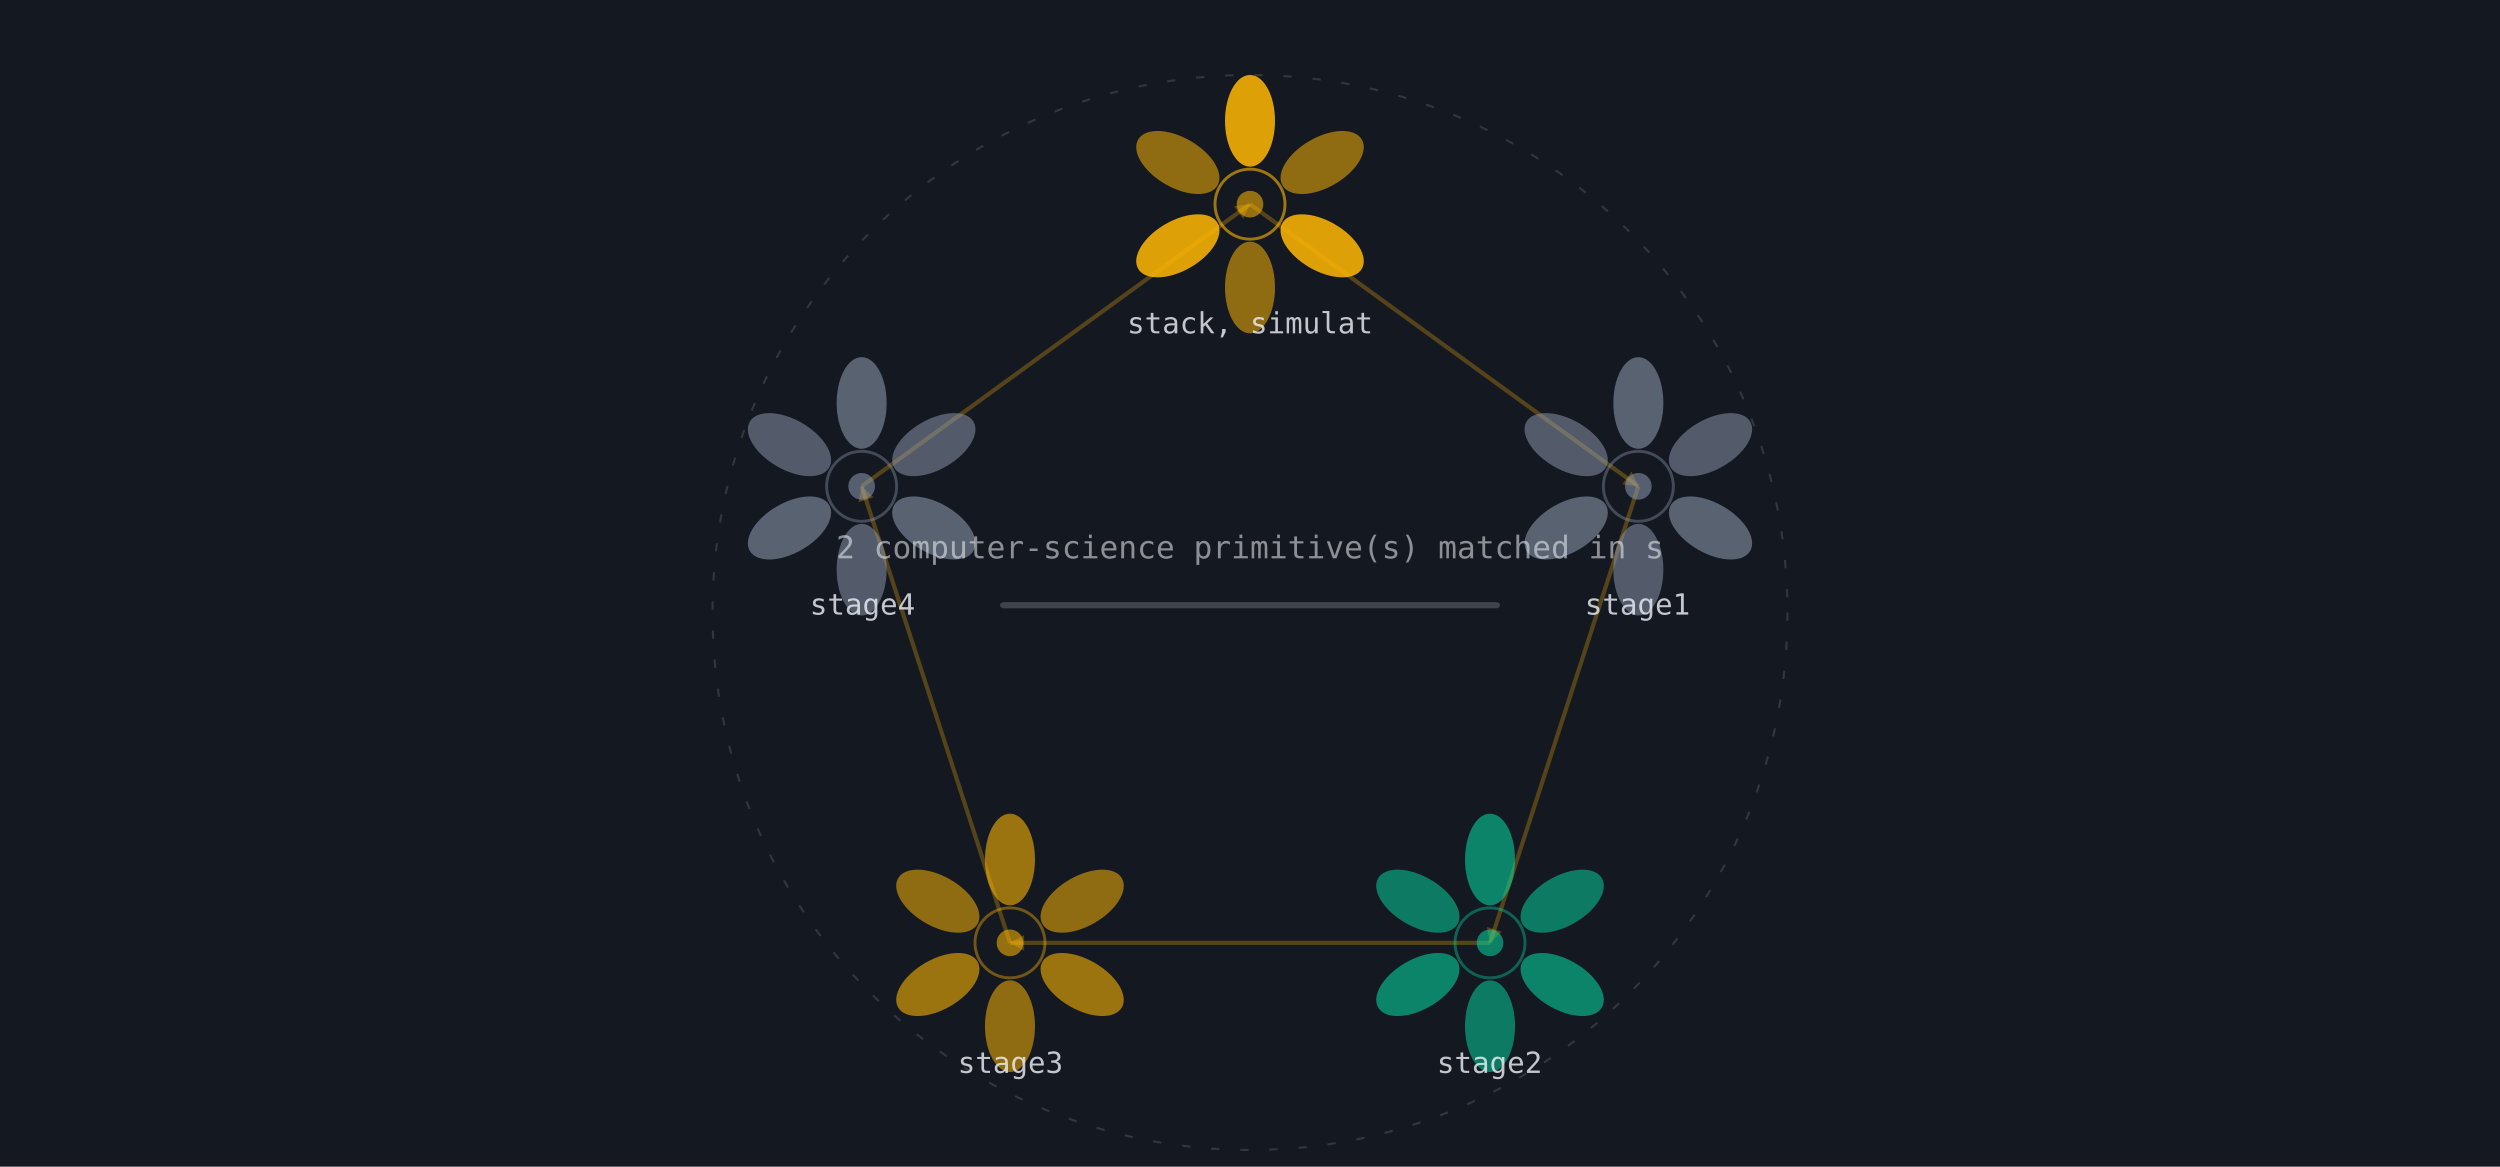
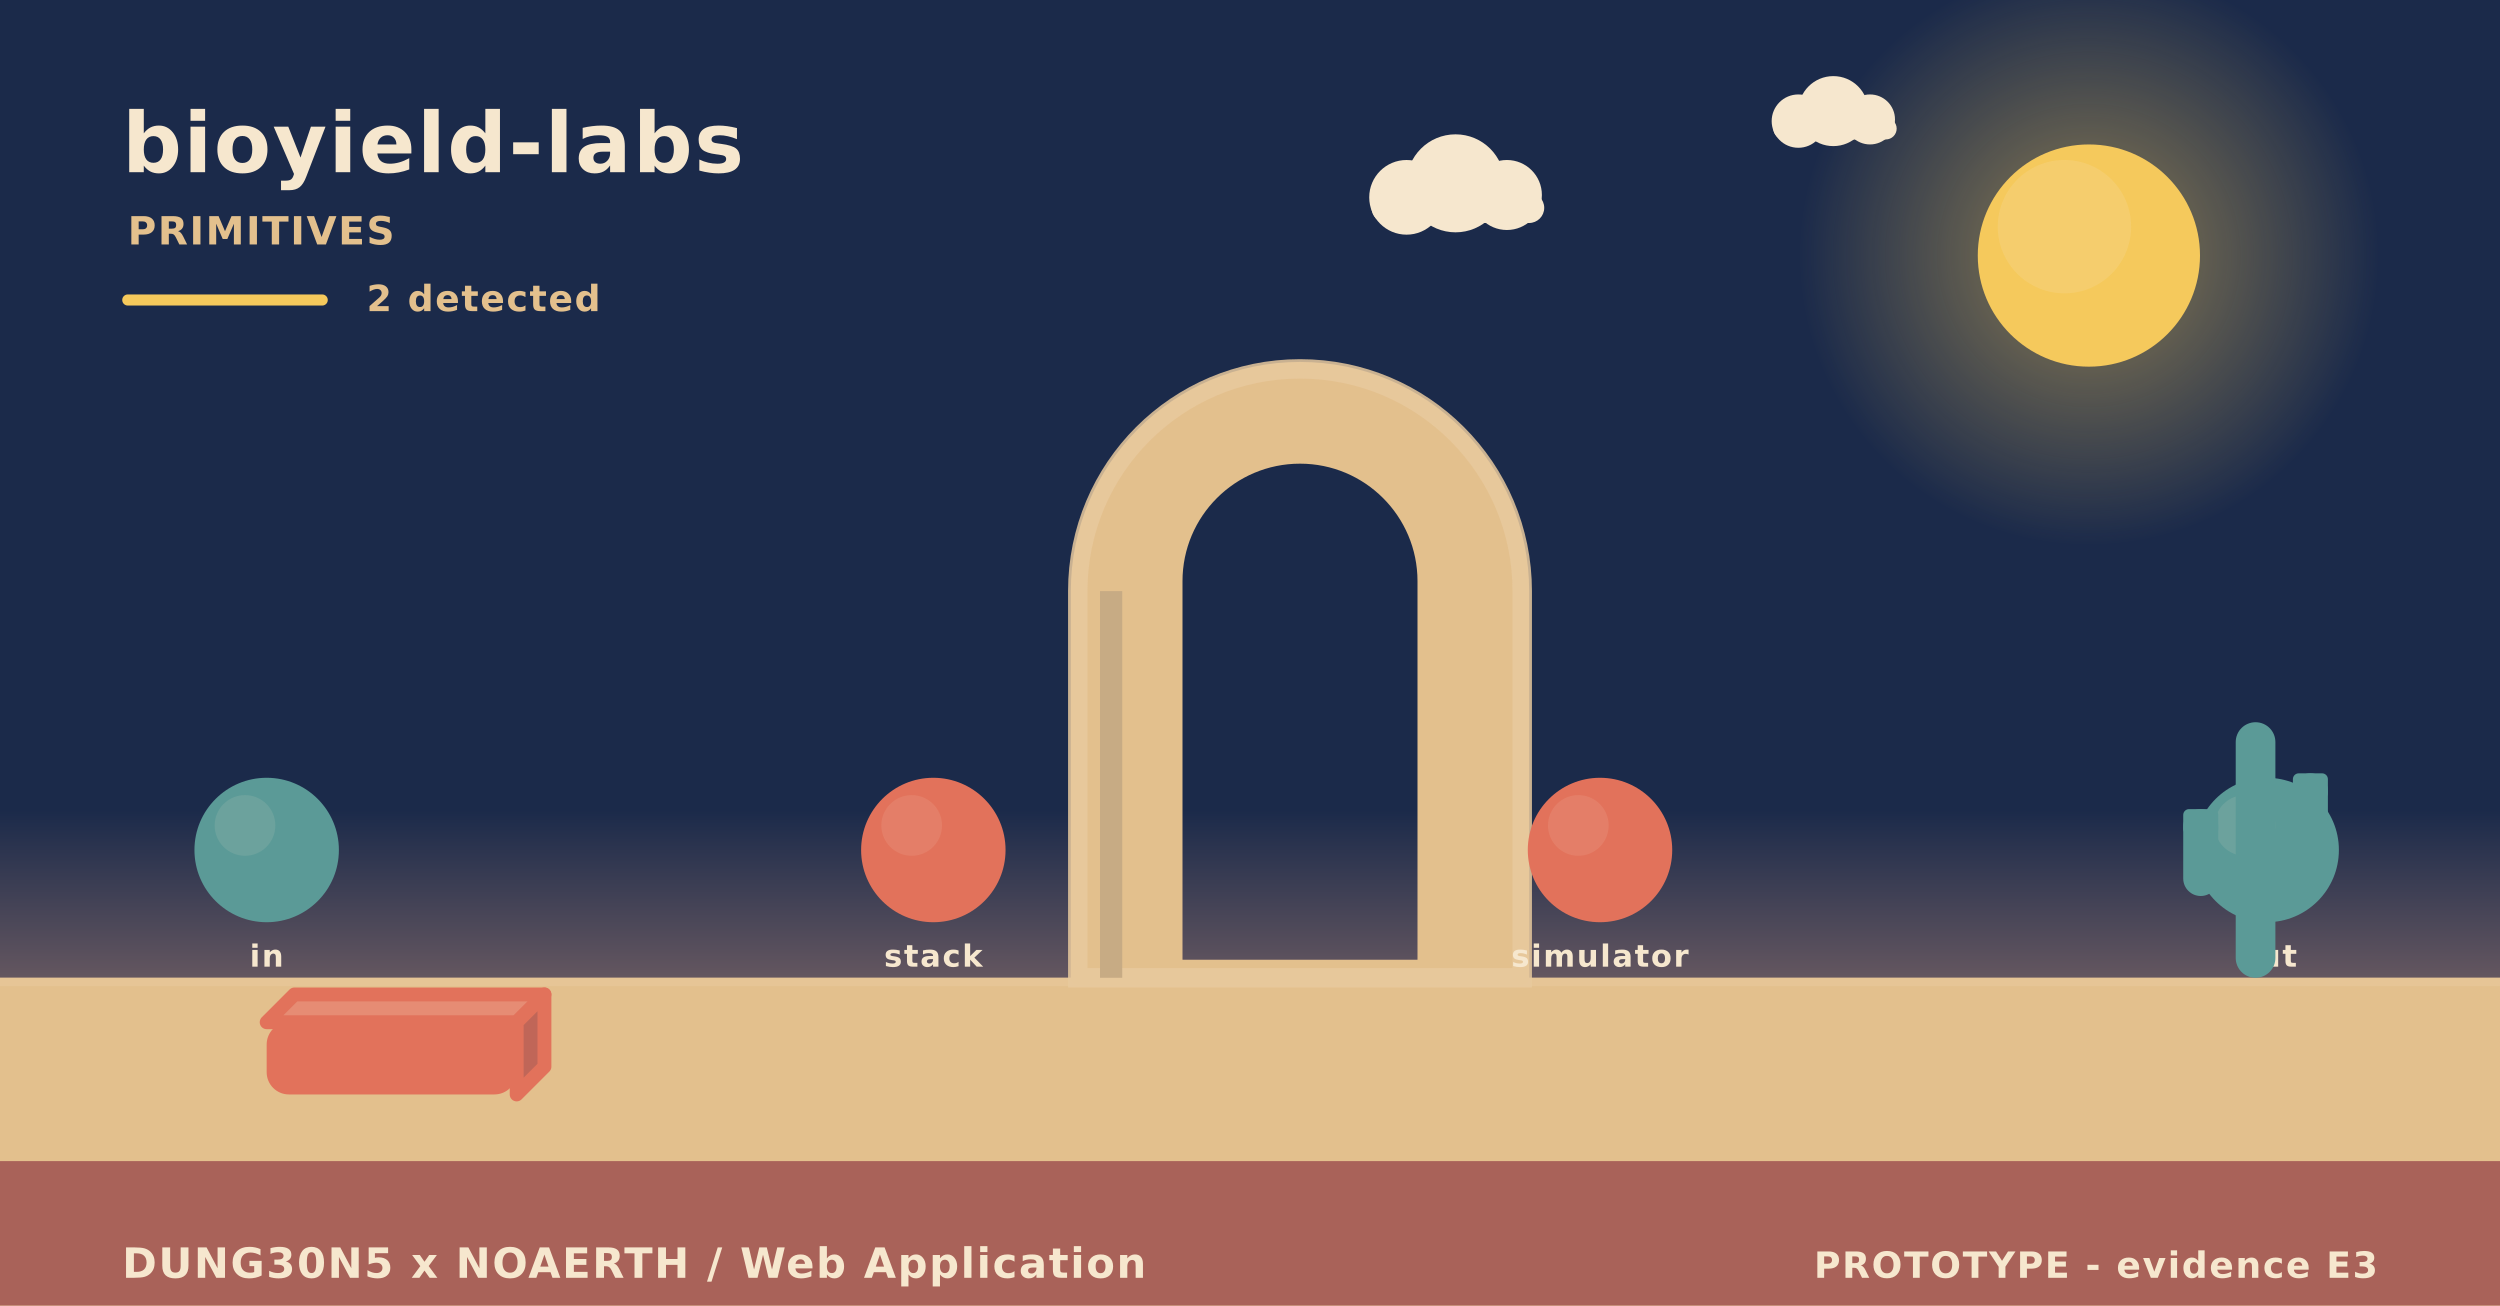
- <svg xmlns="http://www.w3.org/2000/svg" viewBox="0 0 1200 560" width="1200" height="560" role="img" aria-label="bioyield-labs state machine">
-   <rect width="1200" height="560" fill="#141821" />
-   <defs>
-     <linearGradient id="gs" x1="0" y1="0" x2="1" y2="1">
-       <stop offset="0%" stop-color="#ffb703" />
-       <stop offset="100%" stop-color="#8d99ae" />
-     </linearGradient>
-   </defs>
-   <circle cx="600.00" cy="294.00" r="258.00" fill="none" stroke="rgba(238,241,246,0.140)" stroke-width="1.00" opacity="1.00" stroke-dasharray="4 10" />
-   <line x1="600.00" y1="98.00" x2="786.41" y2="233.43" stroke="rgba(255,183,3,0.500)" stroke-width="2.00" opacity="0.55" />
-   <polygon points="786.41,233.43 783.14,226.36 778.67,232.51" fill="rgba(255,183,3,0.500)" opacity="0.55" />
-   <line x1="786.41" y1="233.43" x2="715.21" y2="452.57" stroke="rgba(255,183,3,0.500)" stroke-width="2.00" opacity="0.55" />
-   <polygon points="715.21,452.57 720.92,447.27 713.69,444.93" fill="rgba(255,183,3,0.500)" opacity="0.55" />
-   <line x1="715.21" y1="452.57" x2="484.79" y2="452.57" stroke="rgba(255,183,3,0.500)" stroke-width="2.00" opacity="0.55" />
-   <polygon points="484.79,452.57 491.59,456.37 491.59,448.77" fill="rgba(255,183,3,0.500)" opacity="0.55" />
-   <line x1="484.79" y1="452.57" x2="413.59" y2="233.43" stroke="rgba(255,183,3,0.500)" stroke-width="2.00" opacity="0.55" />
-   <polygon points="413.59,233.43 412.08,241.07 419.31,238.73" fill="rgba(255,183,3,0.500)" opacity="0.55" />
-   <line x1="413.59" y1="233.43" x2="600.00" y2="98.00" stroke="rgba(255,183,3,0.500)" stroke-width="2.00" opacity="0.55" />
-   <polygon points="600.00,98.00 592.27,98.92 596.73,105.07" fill="rgba(255,183,3,0.500)" opacity="0.55" />
-   <ellipse cx="600.00" cy="58.00" rx="12.00" ry="22.00" fill="rgba(255,183,3,0.900)" opacity="0.95" transform="rotate(0.0 600.00 58.00)" />
-   <ellipse cx="634.64" cy="78.00" rx="12.00" ry="22.00" fill="rgba(255,183,3,0.550)" opacity="0.95" transform="rotate(60.0 634.64 78.00)" />
-   <ellipse cx="634.64" cy="118.00" rx="12.00" ry="22.00" fill="rgba(255,183,3,0.900)" opacity="0.95" transform="rotate(120.0 634.64 118.00)" />
-   <ellipse cx="600.00" cy="138.00" rx="12.00" ry="22.00" fill="rgba(255,183,3,0.550)" opacity="0.95" transform="rotate(180.0 600.00 138.00)" />
-   <ellipse cx="565.36" cy="118.00" rx="12.00" ry="22.00" fill="rgba(255,183,3,0.900)" opacity="0.95" transform="rotate(240.0 565.36 118.00)" />
-   <ellipse cx="565.36" cy="78.00" rx="12.00" ry="22.00" fill="rgba(255,183,3,0.550)" opacity="0.95" transform="rotate(300.0 565.36 78.00)" />
-   <circle cx="600.00" cy="98.00" r="16.80" fill="none" stroke="rgba(255,183,3,0.900)" stroke-width="1.40" opacity="0.66" />
-   <circle cx="600.00" cy="98.00" r="6.40" fill="rgba(255,183,3,0.550)" opacity="1.00" />
-   <text x="600" y="160" font-family="ui-monospace,Menlo,monospace" font-size="14" fill="rgba(238,241,246,0.800)" text-anchor="middle">stack, simulat</text>
-   <ellipse cx="786.41" cy="193.43" rx="12.00" ry="22.00" fill="rgba(141,153,174,0.600)" opacity="0.95" transform="rotate(0.0 786.41 193.43)" />
-   <ellipse cx="821.05" cy="213.43" rx="12.00" ry="22.00" fill="rgba(141,153,174,0.550)" opacity="0.95" transform="rotate(60.0 821.05 213.43)" />
-   <ellipse cx="821.05" cy="253.43" rx="12.00" ry="22.00" fill="rgba(141,153,174,0.600)" opacity="0.95" transform="rotate(120.0 821.05 253.43)" />
-   <ellipse cx="786.41" cy="273.43" rx="12.00" ry="22.00" fill="rgba(141,153,174,0.550)" opacity="0.95" transform="rotate(180.0 786.41 273.43)" />
-   <ellipse cx="751.77" cy="253.43" rx="12.00" ry="22.00" fill="rgba(141,153,174,0.600)" opacity="0.95" transform="rotate(240.0 751.77 253.43)" />
-   <ellipse cx="751.77" cy="213.43" rx="12.00" ry="22.00" fill="rgba(141,153,174,0.550)" opacity="0.95" transform="rotate(300.0 751.77 213.43)" />
-   <circle cx="786.41" cy="233.43" r="16.80" fill="none" stroke="rgba(141,153,174,0.600)" stroke-width="1.40" opacity="0.66" />
-   <circle cx="786.41" cy="233.43" r="6.40" fill="rgba(141,153,174,0.550)" opacity="1.00" />
-   <text x="786" y="295" font-family="ui-monospace,Menlo,monospace" font-size="14" fill="rgba(238,241,246,0.800)" text-anchor="middle">stage1</text>
-   <ellipse cx="715.21" cy="412.57" rx="12.00" ry="22.00" fill="rgba(6,214,160,0.600)" opacity="0.95" transform="rotate(0.0 715.21 412.57)" />
-   <ellipse cx="749.85" cy="432.57" rx="12.00" ry="22.00" fill="rgba(6,214,160,0.550)" opacity="0.95" transform="rotate(60.0 749.85 432.57)" />
-   <ellipse cx="749.85" cy="472.57" rx="12.00" ry="22.00" fill="rgba(6,214,160,0.600)" opacity="0.95" transform="rotate(120.0 749.85 472.57)" />
-   <ellipse cx="715.21" cy="492.57" rx="12.00" ry="22.00" fill="rgba(6,214,160,0.550)" opacity="0.95" transform="rotate(180.0 715.21 492.57)" />
-   <ellipse cx="680.56" cy="472.57" rx="12.00" ry="22.00" fill="rgba(6,214,160,0.600)" opacity="0.95" transform="rotate(240.0 680.56 472.57)" />
-   <ellipse cx="680.56" cy="432.57" rx="12.00" ry="22.00" fill="rgba(6,214,160,0.550)" opacity="0.95" transform="rotate(300.0 680.56 432.57)" />
-   <circle cx="715.21" cy="452.57" r="16.80" fill="none" stroke="rgba(6,214,160,0.600)" stroke-width="1.40" opacity="0.66" />
-   <circle cx="715.21" cy="452.57" r="6.40" fill="rgba(6,214,160,0.550)" opacity="1.00" />
-   <text x="715" y="515" font-family="ui-monospace,Menlo,monospace" font-size="14" fill="rgba(238,241,246,0.800)" text-anchor="middle">stage2</text>
-   <ellipse cx="484.79" cy="412.57" rx="12.00" ry="22.00" fill="rgba(255,183,3,0.600)" opacity="0.95" transform="rotate(0.0 484.79 412.57)" />
-   <ellipse cx="519.44" cy="432.57" rx="12.00" ry="22.00" fill="rgba(255,183,3,0.550)" opacity="0.95" transform="rotate(60.0 519.44 432.57)" />
-   <ellipse cx="519.44" cy="472.57" rx="12.00" ry="22.00" fill="rgba(255,183,3,0.600)" opacity="0.95" transform="rotate(120.0 519.44 472.57)" />
-   <ellipse cx="484.79" cy="492.57" rx="12.00" ry="22.00" fill="rgba(255,183,3,0.550)" opacity="0.95" transform="rotate(180.0 484.79 492.57)" />
-   <ellipse cx="450.15" cy="472.57" rx="12.00" ry="22.00" fill="rgba(255,183,3,0.600)" opacity="0.95" transform="rotate(240.0 450.15 472.57)" />
-   <ellipse cx="450.15" cy="432.57" rx="12.00" ry="22.00" fill="rgba(255,183,3,0.550)" opacity="0.95" transform="rotate(300.0 450.15 432.57)" />
-   <circle cx="484.79" cy="452.57" r="16.80" fill="none" stroke="rgba(255,183,3,0.600)" stroke-width="1.40" opacity="0.66" />
-   <circle cx="484.79" cy="452.57" r="6.40" fill="rgba(255,183,3,0.550)" opacity="1.00" />
-   <text x="485" y="515" font-family="ui-monospace,Menlo,monospace" font-size="14" fill="rgba(238,241,246,0.800)" text-anchor="middle">stage3</text>
-   <ellipse cx="413.59" cy="193.43" rx="12.00" ry="22.00" fill="rgba(141,153,174,0.600)" opacity="0.95" transform="rotate(0.0 413.59 193.43)" />
-   <ellipse cx="448.23" cy="213.43" rx="12.00" ry="22.00" fill="rgba(141,153,174,0.550)" opacity="0.95" transform="rotate(60.0 448.23 213.43)" />
-   <ellipse cx="448.23" cy="253.43" rx="12.00" ry="22.00" fill="rgba(141,153,174,0.600)" opacity="0.95" transform="rotate(120.0 448.23 253.43)" />
-   <ellipse cx="413.59" cy="273.43" rx="12.00" ry="22.00" fill="rgba(141,153,174,0.550)" opacity="0.95" transform="rotate(180.0 413.59 273.43)" />
-   <ellipse cx="378.95" cy="253.43" rx="12.00" ry="22.00" fill="rgba(141,153,174,0.600)" opacity="0.95" transform="rotate(240.0 378.95 253.43)" />
-   <ellipse cx="378.95" cy="213.43" rx="12.00" ry="22.00" fill="rgba(141,153,174,0.550)" opacity="0.95" transform="rotate(300.0 378.95 213.43)" />
-   <circle cx="413.59" cy="233.43" r="16.80" fill="none" stroke="rgba(141,153,174,0.600)" stroke-width="1.40" opacity="0.66" />
-   <circle cx="413.59" cy="233.43" r="6.40" fill="rgba(141,153,174,0.550)" opacity="1.00" />
-   <text x="414" y="295" font-family="ui-monospace,Menlo,monospace" font-size="14" fill="rgba(238,241,246,0.800)" text-anchor="middle">stage4</text>
-   <rect x="480.00" y="289.00" width="240.00" height="3.00" rx="2.00" fill="rgba(238,241,246,0.200)" opacity="1.00" />
-   <text x="600" y="268" font-family="ui-monospace,Menlo,monospace" font-size="15" fill="rgba(238,241,246,0.550)" text-anchor="middle">2 computer-science primitive(s) matched in s</text>
+ <svg xmlns="http://www.w3.org/2000/svg" width="900" height="470" viewBox="0 0 900 470" role="img" aria-label="bioyield-labs - how it behaves">
+   <linearGradient id="skys" x1="0" y1="0" x2="0" y2="1">
+     <stop offset="0" stop-color="#1b2a4a" />
+     <stop offset="0.62" stop-color="#1b2a4a" />
+     <stop offset="1" stop-color="#f3ad8a" />
+   </linearGradient>
+   <rect width="900" height="470" fill="url(#skys)" />
+   <radialGradient id="suns">
+     <stop offset="0.35" stop-color="#f5c95c" stop-opacity="0.34" />
+     <stop offset="1" stop-color="#f5c95c" stop-opacity="0" />
+   </radialGradient>
+   <circle cx="752" cy="92" r="104" fill="url(#suns)" />
+   <circle cx="752" cy="92" r="40" fill="#f5c95c" />
+   <circle cx="743.2" cy="81.6" r="24" fill="#f5d27e" opacity="0.5" />
+   <g>
+     <circle cx="524" cy="66" r="17.64" fill="#f6e7ce" />
+     <circle cx="506.36" cy="71.04" r="13.44" fill="#f6e7ce" />
+     <circle cx="542.48" cy="70.2" r="12.6" fill="#f6e7ce" />
+     <rect x="493.76" y="69.36" width="62.16" height="10.92" rx="5.46" fill="#f6e7ce" />
+   </g>
+   <g>
+     <circle cx="660" cy="40" r="12.6" fill="#f6e7ce" />
+     <circle cx="647.4" cy="43.6" r="9.6" fill="#f6e7ce" />
+     <circle cx="673.2" cy="43" r="9" fill="#f6e7ce" />
+     <rect x="638.4" y="42.4" width="44.4" height="7.8" rx="3.9" fill="#f6e7ce" />
+   </g>
+   <rect x="0" y="352" width="900" height="118" fill="#e3c08d" />
+   <rect x="0" y="352" width="900" height="3" fill="#e6c596" />
+   <text x="44" y="62" font-family="Verdana,DejaVu Sans,sans-serif" font-size="30" font-weight="700" letter-spacing="0.6" fill="#f6e7ce" text-anchor="start">bioyield-labs</text>
+   <text x="46" y="88" font-family="Verdana,DejaVu Sans,sans-serif" font-size="14" font-weight="700" letter-spacing="0.6" fill="#e3c08d" text-anchor="start">PRIMITIVES</text>
+   <rect x="44" y="106" width="74" height="4" rx="2" fill="#f5c95c" />
+   <text x="132" y="112" font-family="Verdana,DejaVu Sans,sans-serif" font-size="13" font-weight="700" letter-spacing="0.6" fill="#e3c08d" text-anchor="start">2 detected</text>
+   <path d="M388,352 L388,212.8 A80,80 0 0 1 548,212.8 L548,352 Z M423.2,348 L423.2,209.22 A44.8,44.8 0 0 1 512.8,209.22 L512.8,348 Z" fill="#e3c08d" fill-rule="evenodd" stroke="#e3c08d" stroke-width="5" stroke-linejoin="round" />
+   <path d="M388,352 L388,212.8 A80,80 0 0 1 548,212.8 L548,352 Z" fill="none" stroke="#e8c99d" stroke-width="7" stroke-linecap="round" opacity="0.85" />
+   <rect x="396" y="212.8" width="8" height="139.2" fill="#c7ab84" />
+   <circle cx="96" cy="306" r="26" fill="#5b9a97" />
+   <circle cx="88.2" cy="297.16" r="10.92" fill="#7aa9a2" opacity="0.55" />
+   <text x="96" y="348" font-family="Verdana,DejaVu Sans,sans-serif" font-size="11" font-weight="700" letter-spacing="0.6" fill="#f6e7ce" text-anchor="middle">in</text>
+   <circle cx="336" cy="306" r="26" fill="#e2725b" />
+   <circle cx="328.2" cy="297.16" r="10.92" fill="#e68972" opacity="0.55" />
+   <text x="336" y="348" font-family="Verdana,DejaVu Sans,sans-serif" font-size="11" font-weight="700" letter-spacing="0.6" fill="#f6e7ce" text-anchor="middle">stack</text>
+   <circle cx="576" cy="306" r="26" fill="#e2725b" />
+   <circle cx="568.2" cy="297.16" r="10.92" fill="#e68972" opacity="0.55" />
+   <text x="576" y="348" font-family="Verdana,DejaVu Sans,sans-serif" font-size="11" font-weight="700" letter-spacing="0.6" fill="#f6e7ce" text-anchor="middle">simulator</text>
+   <circle cx="816" cy="306" r="26" fill="#5b9a97" />
+   <circle cx="808.2" cy="297.16" r="10.92" fill="#7aa9a2" opacity="0.55" />
+   <text x="816" y="348" font-family="Verdana,DejaVu Sans,sans-serif" font-size="11" font-weight="700" letter-spacing="0.6" fill="#f6e7ce" text-anchor="middle">out</text>
+   <path d="M96,368 L186,368 L196,358 L106,358 Z" fill="#e68c74" stroke="#e2725b" stroke-width="5" stroke-linejoin="round" />
+   <path d="M186,368 L196,358 L196,384 L186,394 Z" fill="#c06658" stroke="#e2725b" stroke-width="5" stroke-linejoin="round" />
+   <rect x="96" y="368" width="90" height="26" rx="8" fill="#e2725b" />
+   <rect x="804.86" y="260" width="14.28" height="92" rx="7.14" fill="#5b9a97" />
+   <rect x="785.96" y="291.28" width="12.6" height="31.28" rx="6.3" fill="#5b9a97" />
+   <rect x="785.96" y="291.28" width="12.6" height="9.2" rx="2.1" fill="#5b9a97" />
+   <rect x="825.44" y="278.4" width="12.6" height="31.28" rx="6.3" fill="#5b9a97" />
+   <rect x="825.44" y="278.4" width="12.6" height="9.2" rx="2.1" fill="#5b9a97" />
+   <rect x="0" y="418" width="900" height="52" rx="0" fill="#a65c56" opacity="0.94" />
+   <text x="44" y="460" font-family="Verdana,DejaVu Sans,sans-serif" font-size="15" font-weight="700" letter-spacing="0.6" fill="#f6e7ce" text-anchor="start">DUNG30N5 x NOAERTH  /  Web Application</text>
+   <text x="856" y="460" font-family="Verdana,DejaVu Sans,sans-serif" font-size="13" font-weight="700" letter-spacing="0.6" fill="#f6e7ce" text-anchor="end">PROTOTYPE  -  evidence E3</text>
</svg>
